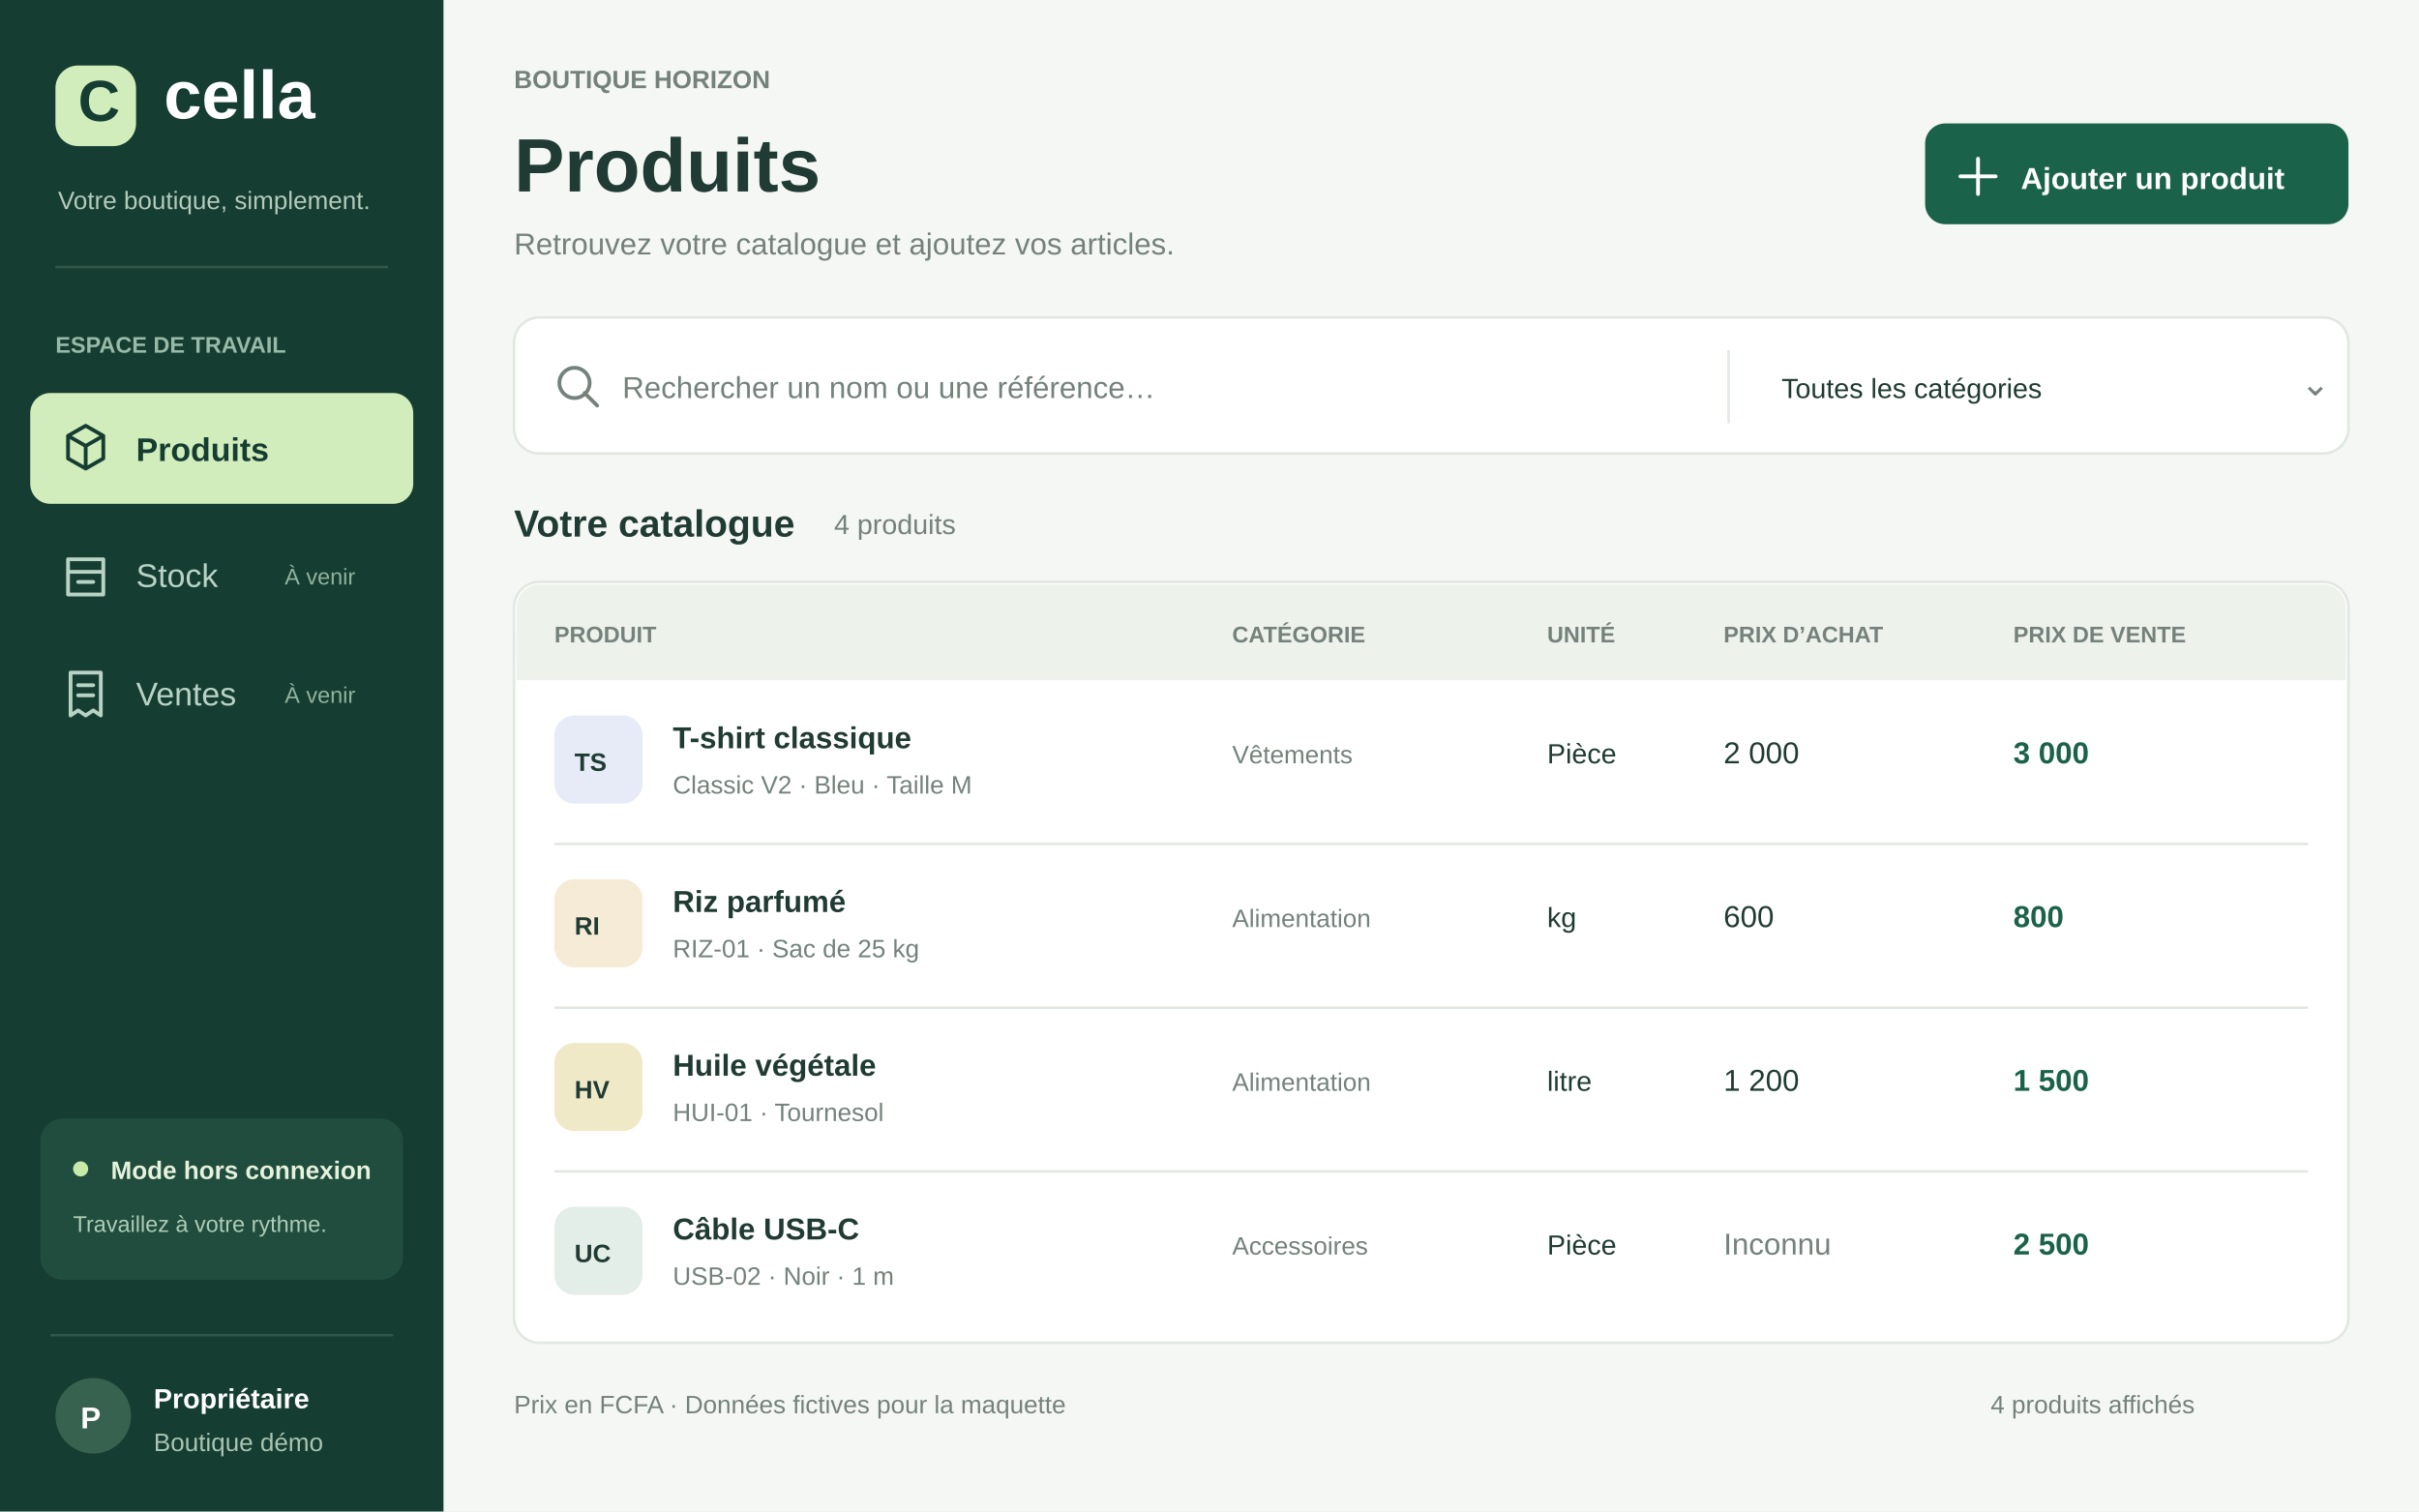
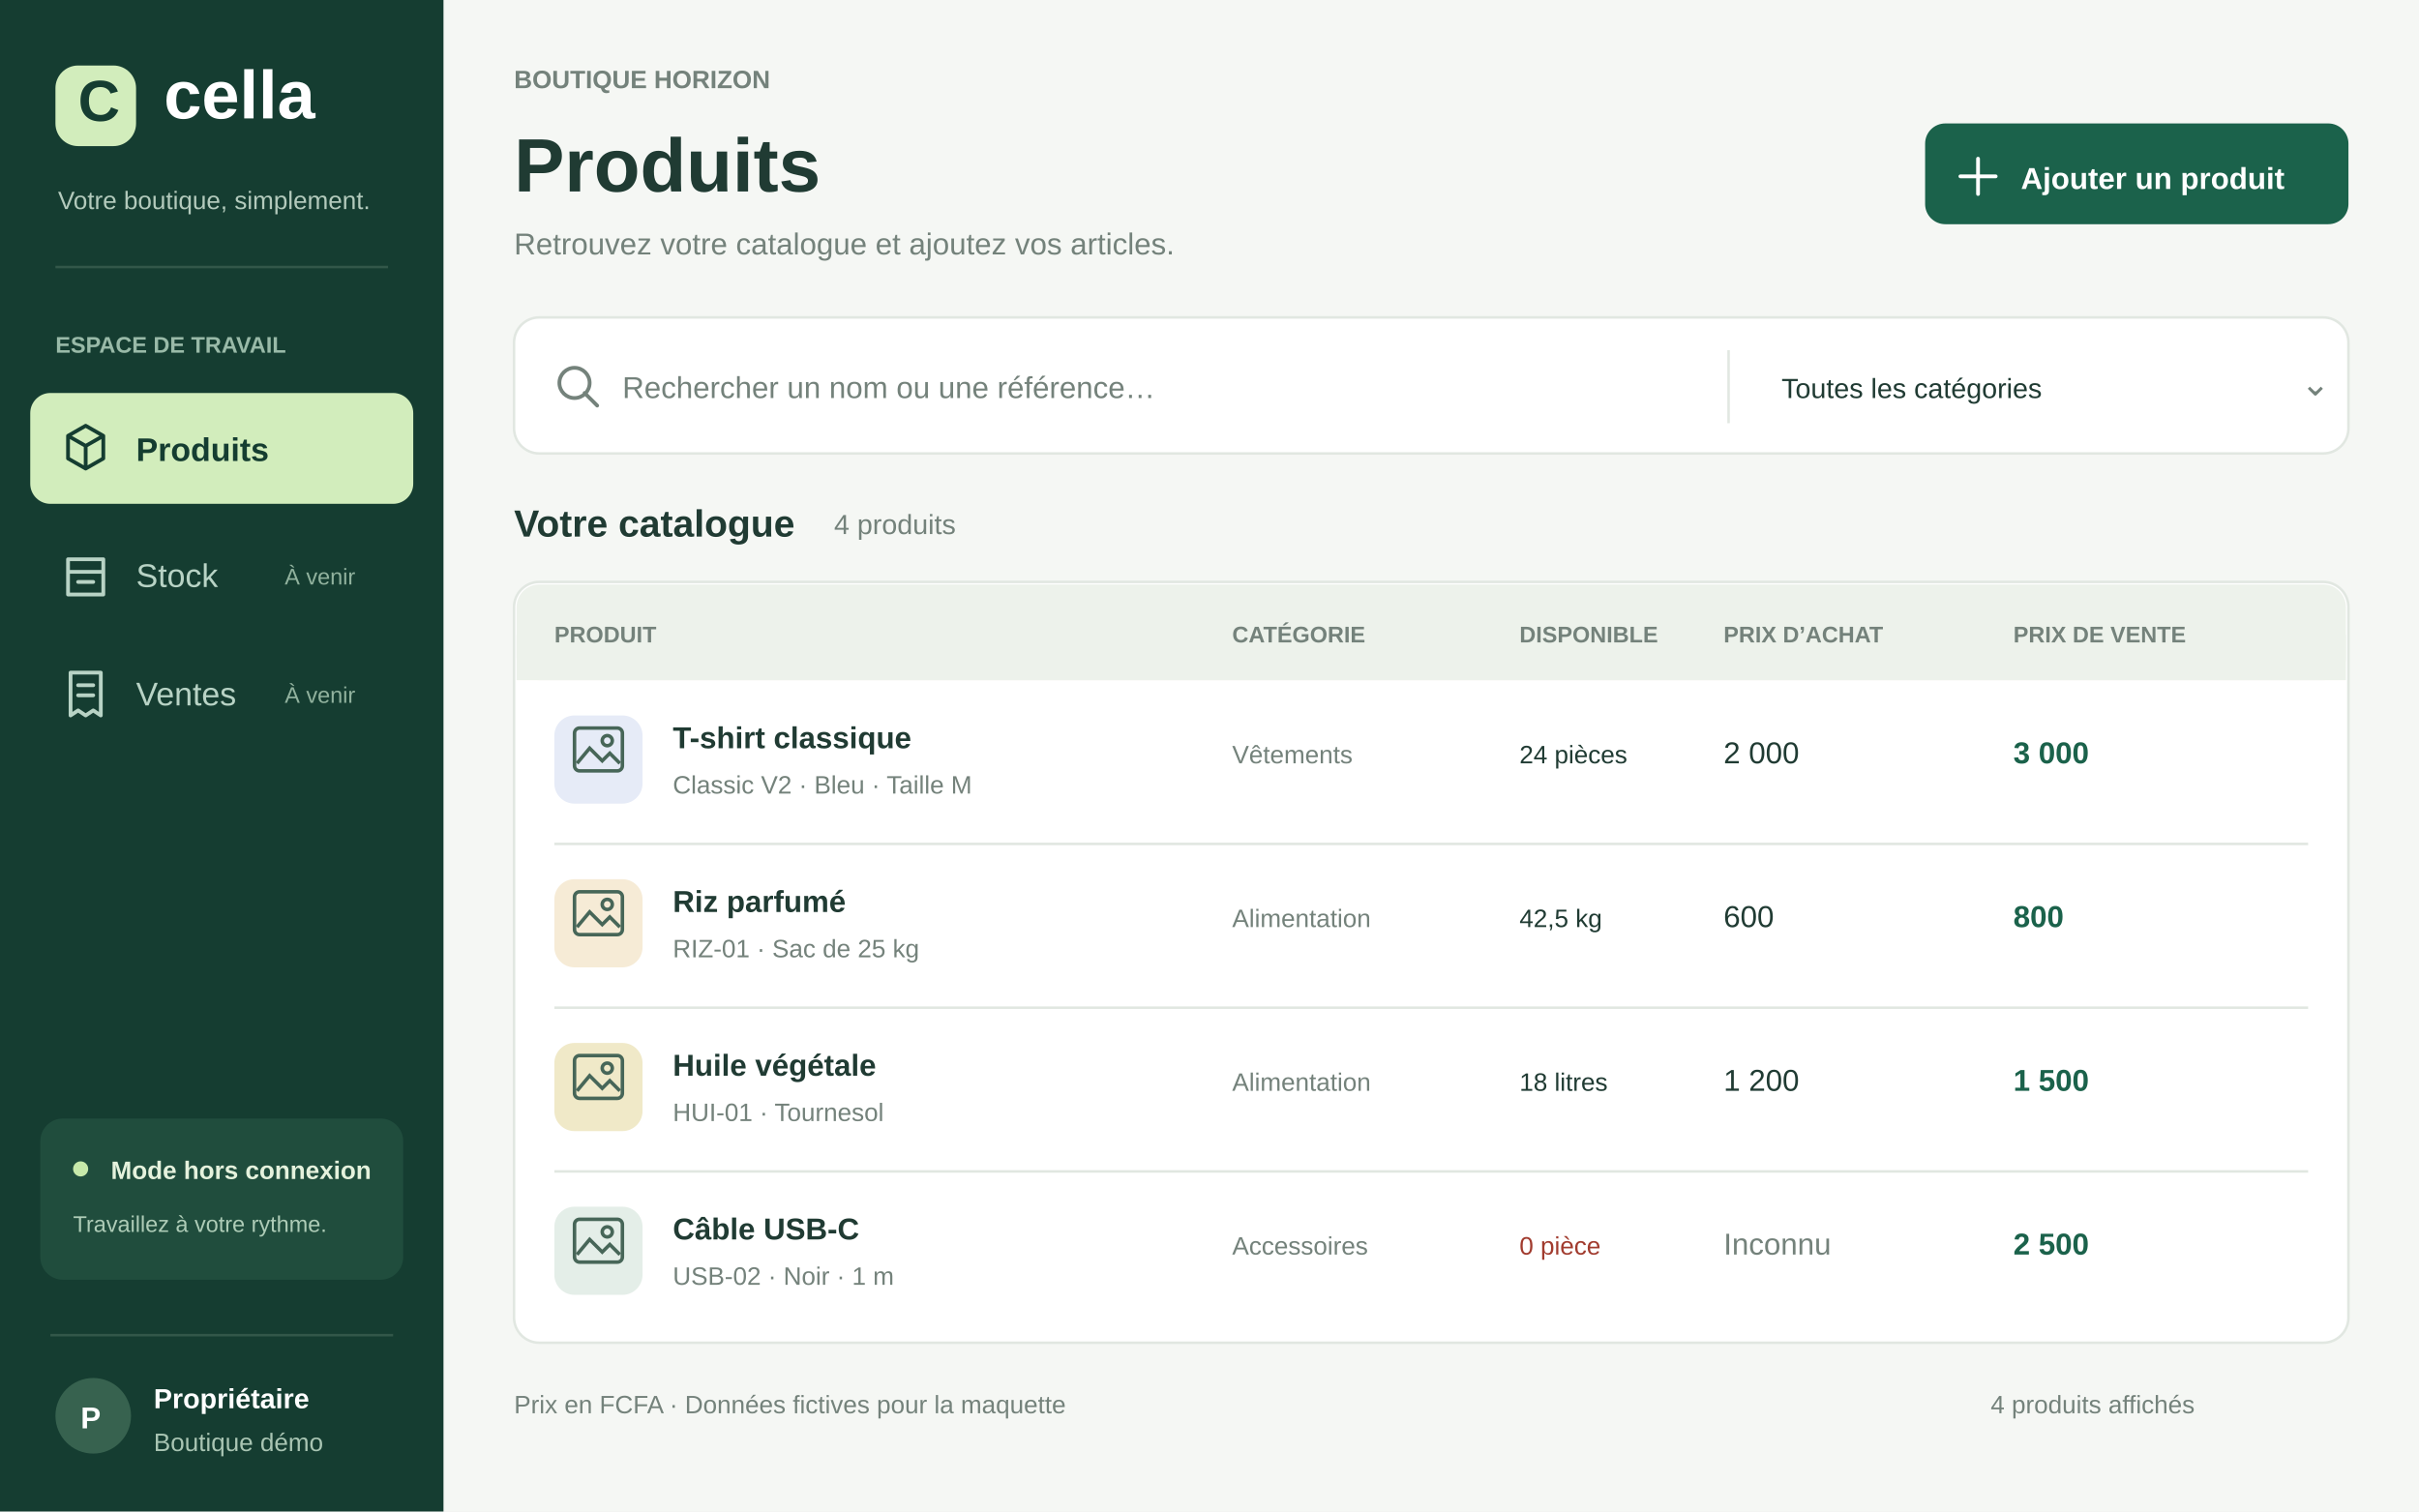
<svg xmlns="http://www.w3.org/2000/svg" width="960" height="600" viewBox="0 0 960 600" role="img">
  <rect x="0" y="0" width="960" height="600" rx="0" fill="#F5F7F4" />
  <rect x="0" y="0" width="176" height="600" rx="0" fill="#153D31" />
  <rect x="22" y="26" width="32" height="32" rx="9" fill="#D2EDBC" />
  <text x="31" y="48" font-family="Arial, sans-serif" font-size="23" font-weight="700" fill="#153D31">C</text>
  <text x="65" y="47" font-family="Arial, sans-serif" font-size="27" font-weight="700" fill="#FFFFFF">cella</text>
  <text x="23" y="83" font-family="Arial, sans-serif" font-size="10" font-weight="400" fill="#B3CABC">Votre boutique, simplement.</text>
  <path d="M22 106H154" stroke="#325749" />
  <text x="22" y="140" font-family="Arial, sans-serif" font-size="9" font-weight="700" fill="#99BAA8">ESPACE DE TRAVAIL</text>
  <rect x="12" y="156" width="152" height="44" rx="8" fill="#D2EDBC" />
  <g transform="translate(25,168)" fill="none" stroke="#153D31" stroke-width="1.5" stroke-linecap="round" stroke-linejoin="round">
    <path d="M2 5L9 1L16 5V14L9 18L2 14ZM2 5L9 9L16 5M9 9V18" />
  </g>
  <text x="54" y="183" font-family="Arial, sans-serif" font-size="13" font-weight="700" fill="#153D31">Produits</text>
  <g transform="translate(25,219)" fill="none" stroke="#B8D3C5" stroke-width="1.5" stroke-linecap="round" stroke-linejoin="round">
    <path d="M2 3H16V17H2ZM2 8H16M6 12H12" />
  </g>
  <text x="54" y="233" font-family="Arial, sans-serif" font-size="13" font-weight="400" fill="#B8D3C5">Stock</text>
  <text x="113" y="232" font-family="Arial, sans-serif" font-size="9" font-weight="400" fill="#91B29E">À venir</text>
  <g transform="translate(25,266)" fill="none" stroke="#B8D3C5" stroke-width="1.5" stroke-linecap="round" stroke-linejoin="round">
    <path d="M3 1H15V18L12 16L9 18L6 16L3 18ZM6 6H12M6 10H12" />
  </g>
  <text x="54" y="280" font-family="Arial, sans-serif" font-size="13" font-weight="400" fill="#B8D3C5">Ventes</text>
  <text x="113" y="279" font-family="Arial, sans-serif" font-size="9" font-weight="400" fill="#91B29E">À venir</text>
  <rect x="16" y="444" width="144" height="64" rx="9" fill="#204D3D" />
  <rect x="29" y="461" width="6" height="6" rx="3" fill="#C7E9AA" />
  <text x="44" y="468" font-family="Arial, sans-serif" font-size="10" font-weight="600" fill="#E5F2DD">Mode hors connexion</text>
  <text x="29" y="489" font-family="Arial, sans-serif" font-size="9" font-weight="400" fill="#AECCB7">Travaillez à votre rythme.</text>
  <path d="M20 530H156" stroke="#325749" />
  <rect x="22" y="547" width="30" height="30" rx="15" fill="#37624F" />
  <text x="32" y="567" font-family="Arial, sans-serif" font-size="12" font-weight="700" fill="#FFFFFF">P</text>
  <text x="61" y="559" font-family="Arial, sans-serif" font-size="11" font-weight="600" fill="#FFFFFF">Propriétaire</text>
  <text x="61" y="576" font-family="Arial, sans-serif" font-size="10" font-weight="400" fill="#A9C5B3">Boutique démo</text>
  <text x="204" y="35" font-family="Arial, sans-serif" font-size="10" font-weight="700" fill="#74827B">BOUTIQUE HORIZON</text>
  <text x="204" y="76" font-family="Arial, sans-serif" font-size="30" font-weight="700" fill="#203B33">Produits</text>
  <text x="204" y="101" font-family="Arial, sans-serif" font-size="12" font-weight="400" fill="#74827B">Retrouvez votre catalogue et ajoutez vos articles.</text>
  <rect x="764" y="49" width="168" height="40" rx="8" fill="#1B624B" />
  <g transform="translate(776,61)" fill="none" stroke="#FFFFFF" stroke-width="1.5" stroke-linecap="round" stroke-linejoin="round">
    <path d="M9 2V16M2 9H16" />
  </g>
  <text x="802" y="75" font-family="Arial, sans-serif" font-size="12" font-weight="600" fill="#FFFFFF">Ajouter un produit</text>
  <rect x="204" y="126" width="728" height="54" rx="10" fill="#FFFFFF" stroke="#E1E7E1" />
  <g transform="translate(220,144)" fill="none" stroke="#74827B" stroke-width="1.5" stroke-linecap="round" stroke-linejoin="round">
    <path d="M12 12L17 17M14 8A6 6 0 1 1 2 8A6 6 0 1 1 14 8" />
  </g>
  <text x="247" y="158" font-family="Arial, sans-serif" font-size="12" font-weight="400" fill="#74827B">Rechercher un nom ou une référence…</text>
  <path d="M686 139L686 168" stroke="#E1E7E1" />
  <text x="707" y="158" font-family="Arial, sans-serif" font-size="11" font-weight="400" fill="#203B33">Toutes les catégories</text>
  <text x="913" y="157" font-family="Arial, sans-serif" font-size="14" font-weight="400" fill="#74827B">⌄</text>
  <text x="204" y="213" font-family="Arial, sans-serif" font-size="15" font-weight="700" fill="#203B33">Votre catalogue</text>
  <text x="331" y="212" font-family="Arial, sans-serif" font-size="11" font-weight="400" fill="#74827B">4 produits</text>
  <rect x="204" y="231" width="728" height="302" rx="10" fill="#FFFFFF" stroke="#E1E7E1" />
  <rect x="205" y="232" width="726" height="38" rx="9" fill="#EDF2EB" />
  <rect x="205" y="252" width="726" height="18" rx="0" fill="#EDF2EB" />
  <text x="220" y="255" font-family="Arial, sans-serif" font-size="9" font-weight="700" fill="#74827B">PRODUIT</text>
  <text x="489" y="255" font-family="Arial, sans-serif" font-size="9" font-weight="700" fill="#74827B">CATÉGORIE</text>
-   <text x="614" y="255" font-family="Arial, sans-serif" font-size="9" font-weight="700" fill="#74827B">UNITÉ</text>
+   <text x="603" y="255" font-family="Arial, sans-serif" font-size="9" font-weight="700" fill="#74827B">DISPONIBLE</text>
  <text x="684" y="255" font-family="Arial, sans-serif" font-size="9" font-weight="700" fill="#74827B">PRIX D’ACHAT</text>
  <text x="799" y="255" font-family="Arial, sans-serif" font-size="9" font-weight="700" fill="#74827B">PRIX DE VENTE</text>
  <rect x="220" y="284" width="35" height="35" rx="8" fill="#E6EBF7" />
-   <text x="228" y="306" font-family="Arial, sans-serif" font-size="10" font-weight="700" fill="#203B33">TS</text>
  <text x="267" y="297" font-family="Arial, sans-serif" font-size="12" font-weight="600" fill="#203B33">T-shirt classique</text>
  <text x="267" y="315" font-family="Arial, sans-serif" font-size="10" font-weight="400" fill="#74827B">Classic V2 · Bleu · Taille M</text>
  <text x="489" y="303" font-family="Arial, sans-serif" font-size="10" font-weight="400" fill="#74827B">Vêtements</text>
-   <text x="614" y="303" font-family="Arial, sans-serif" font-size="11" font-weight="400" fill="#203B33">Pièce</text>
+   <text x="603" y="303" font-family="Arial, sans-serif" font-size="10" font-weight="400" fill="#203B33">24 pièces</text>
  <text x="684" y="303" font-family="Arial, sans-serif" font-size="12" font-weight="400" fill="#203B33">2 000</text>
  <text x="799" y="303" font-family="Arial, sans-serif" font-size="12" font-weight="700" fill="#1B624B">3 000</text>
  <path d="M220 335H916" stroke="#E1E7E1" />
  <rect x="220" y="349" width="35" height="35" rx="8" fill="#F6EBD6" />
-   <text x="228" y="371" font-family="Arial, sans-serif" font-size="10" font-weight="700" fill="#203B33">RI</text>
  <text x="267" y="362" font-family="Arial, sans-serif" font-size="12" font-weight="600" fill="#203B33">Riz parfumé</text>
  <text x="267" y="380" font-family="Arial, sans-serif" font-size="10" font-weight="400" fill="#74827B">RIZ-01 · Sac de 25 kg</text>
  <text x="489" y="368" font-family="Arial, sans-serif" font-size="10" font-weight="400" fill="#74827B">Alimentation</text>
-   <text x="614" y="368" font-family="Arial, sans-serif" font-size="11" font-weight="400" fill="#203B33">kg</text>
+   <text x="603" y="368" font-family="Arial, sans-serif" font-size="10" font-weight="400" fill="#203B33">42,5 kg</text>
  <text x="684" y="368" font-family="Arial, sans-serif" font-size="12" font-weight="400" fill="#203B33">600</text>
  <text x="799" y="368" font-family="Arial, sans-serif" font-size="12" font-weight="700" fill="#1B624B">800</text>
  <path d="M220 400H916" stroke="#E1E7E1" />
  <rect x="220" y="414" width="35" height="35" rx="8" fill="#F0E9C8" />
-   <text x="228" y="436" font-family="Arial, sans-serif" font-size="10" font-weight="700" fill="#203B33">HV</text>
  <text x="267" y="427" font-family="Arial, sans-serif" font-size="12" font-weight="600" fill="#203B33">Huile végétale</text>
  <text x="267" y="445" font-family="Arial, sans-serif" font-size="10" font-weight="400" fill="#74827B">HUI-01 · Tournesol</text>
  <text x="489" y="433" font-family="Arial, sans-serif" font-size="10" font-weight="400" fill="#74827B">Alimentation</text>
-   <text x="614" y="433" font-family="Arial, sans-serif" font-size="11" font-weight="400" fill="#203B33">litre</text>
+   <text x="603" y="433" font-family="Arial, sans-serif" font-size="10" font-weight="400" fill="#203B33">18 litres</text>
  <text x="684" y="433" font-family="Arial, sans-serif" font-size="12" font-weight="400" fill="#203B33">1 200</text>
  <text x="799" y="433" font-family="Arial, sans-serif" font-size="12" font-weight="700" fill="#1B624B">1 500</text>
  <path d="M220 465H916" stroke="#E1E7E1" />
  <rect x="220" y="479" width="35" height="35" rx="8" fill="#E4EEE8" />
-   <text x="228" y="501" font-family="Arial, sans-serif" font-size="10" font-weight="700" fill="#203B33">UC</text>
  <text x="267" y="492" font-family="Arial, sans-serif" font-size="12" font-weight="600" fill="#203B33">Câble USB-C</text>
  <text x="267" y="510" font-family="Arial, sans-serif" font-size="10" font-weight="400" fill="#74827B">USB-02 · Noir · 1 m</text>
  <text x="489" y="498" font-family="Arial, sans-serif" font-size="10" font-weight="400" fill="#74827B">Accessoires</text>
-   <text x="614" y="498" font-family="Arial, sans-serif" font-size="11" font-weight="400" fill="#203B33">Pièce</text>
+   <text x="603" y="498" font-family="Arial, sans-serif" font-size="10" font-weight="400" fill="#A13B2E">0 pièce</text>
  <text x="684" y="498" font-family="Arial, sans-serif" font-size="12" font-weight="400" fill="#74827B">Inconnu</text>
  <text x="799" y="498" font-family="Arial, sans-serif" font-size="12" font-weight="700" fill="#1B624B">2 500</text>
  <text x="204" y="561" font-family="Arial, sans-serif" font-size="10" font-weight="400" fill="#74827B">Prix en FCFA · Données fictives pour la maquette</text>
  <text x="790" y="561" font-family="Arial, sans-serif" font-size="10" font-weight="400" fill="#74827B">4 produits affichés</text>
+   <g transform="translate(228 289)" fill="none" stroke="#476658" stroke-width="1.4">
+     <rect x="0" y="0" width="19" height="17" rx="2" />
+     <circle cx="13" cy="5" r="2" />
+     <path d="M1 14L6 8L11 13L14 10L18 14" />
+   </g>
+   <g transform="translate(228 354)" fill="none" stroke="#476658" stroke-width="1.4">
+     <rect x="0" y="0" width="19" height="17" rx="2" />
+     <circle cx="13" cy="5" r="2" />
+     <path d="M1 14L6 8L11 13L14 10L18 14" />
+   </g>
+   <g transform="translate(228 419)" fill="none" stroke="#476658" stroke-width="1.4">
+     <rect x="0" y="0" width="19" height="17" rx="2" />
+     <circle cx="13" cy="5" r="2" />
+     <path d="M1 14L6 8L11 13L14 10L18 14" />
+   </g>
+   <g transform="translate(228 484)" fill="none" stroke="#476658" stroke-width="1.4">
+     <rect x="0" y="0" width="19" height="17" rx="2" />
+     <circle cx="13" cy="5" r="2" />
+     <path d="M1 14L6 8L11 13L14 10L18 14" />
+   </g>
</svg>
